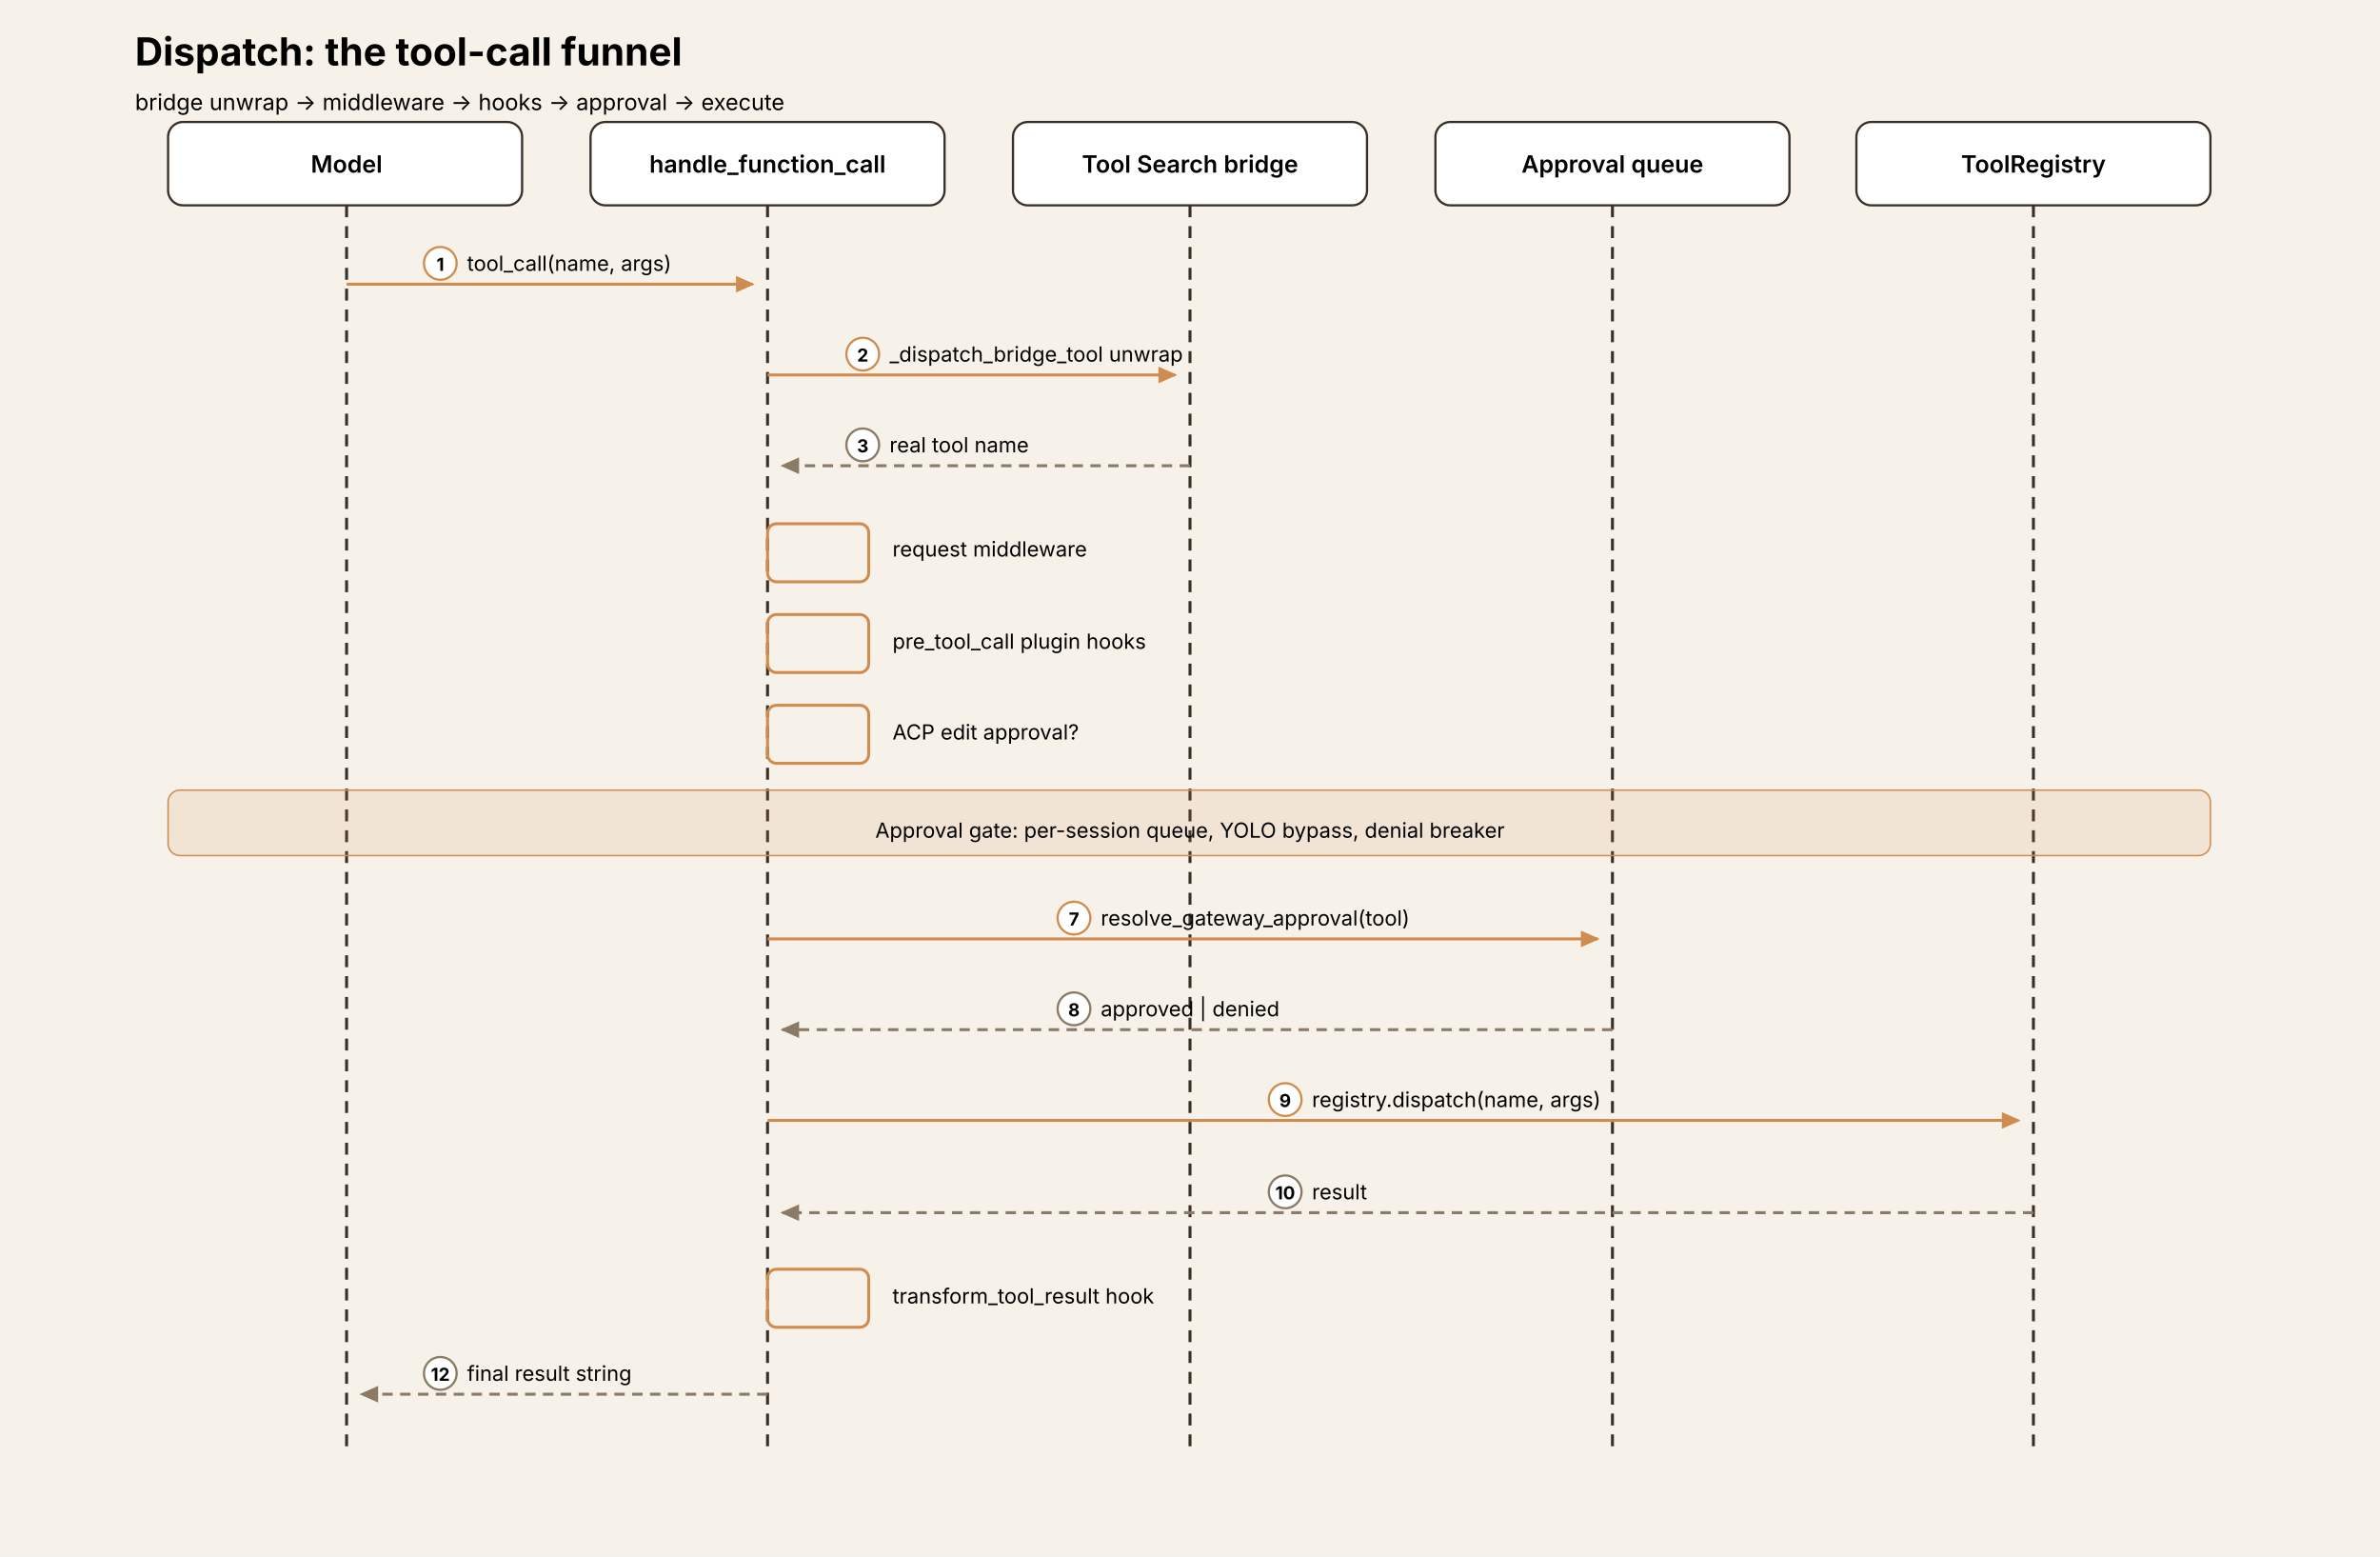
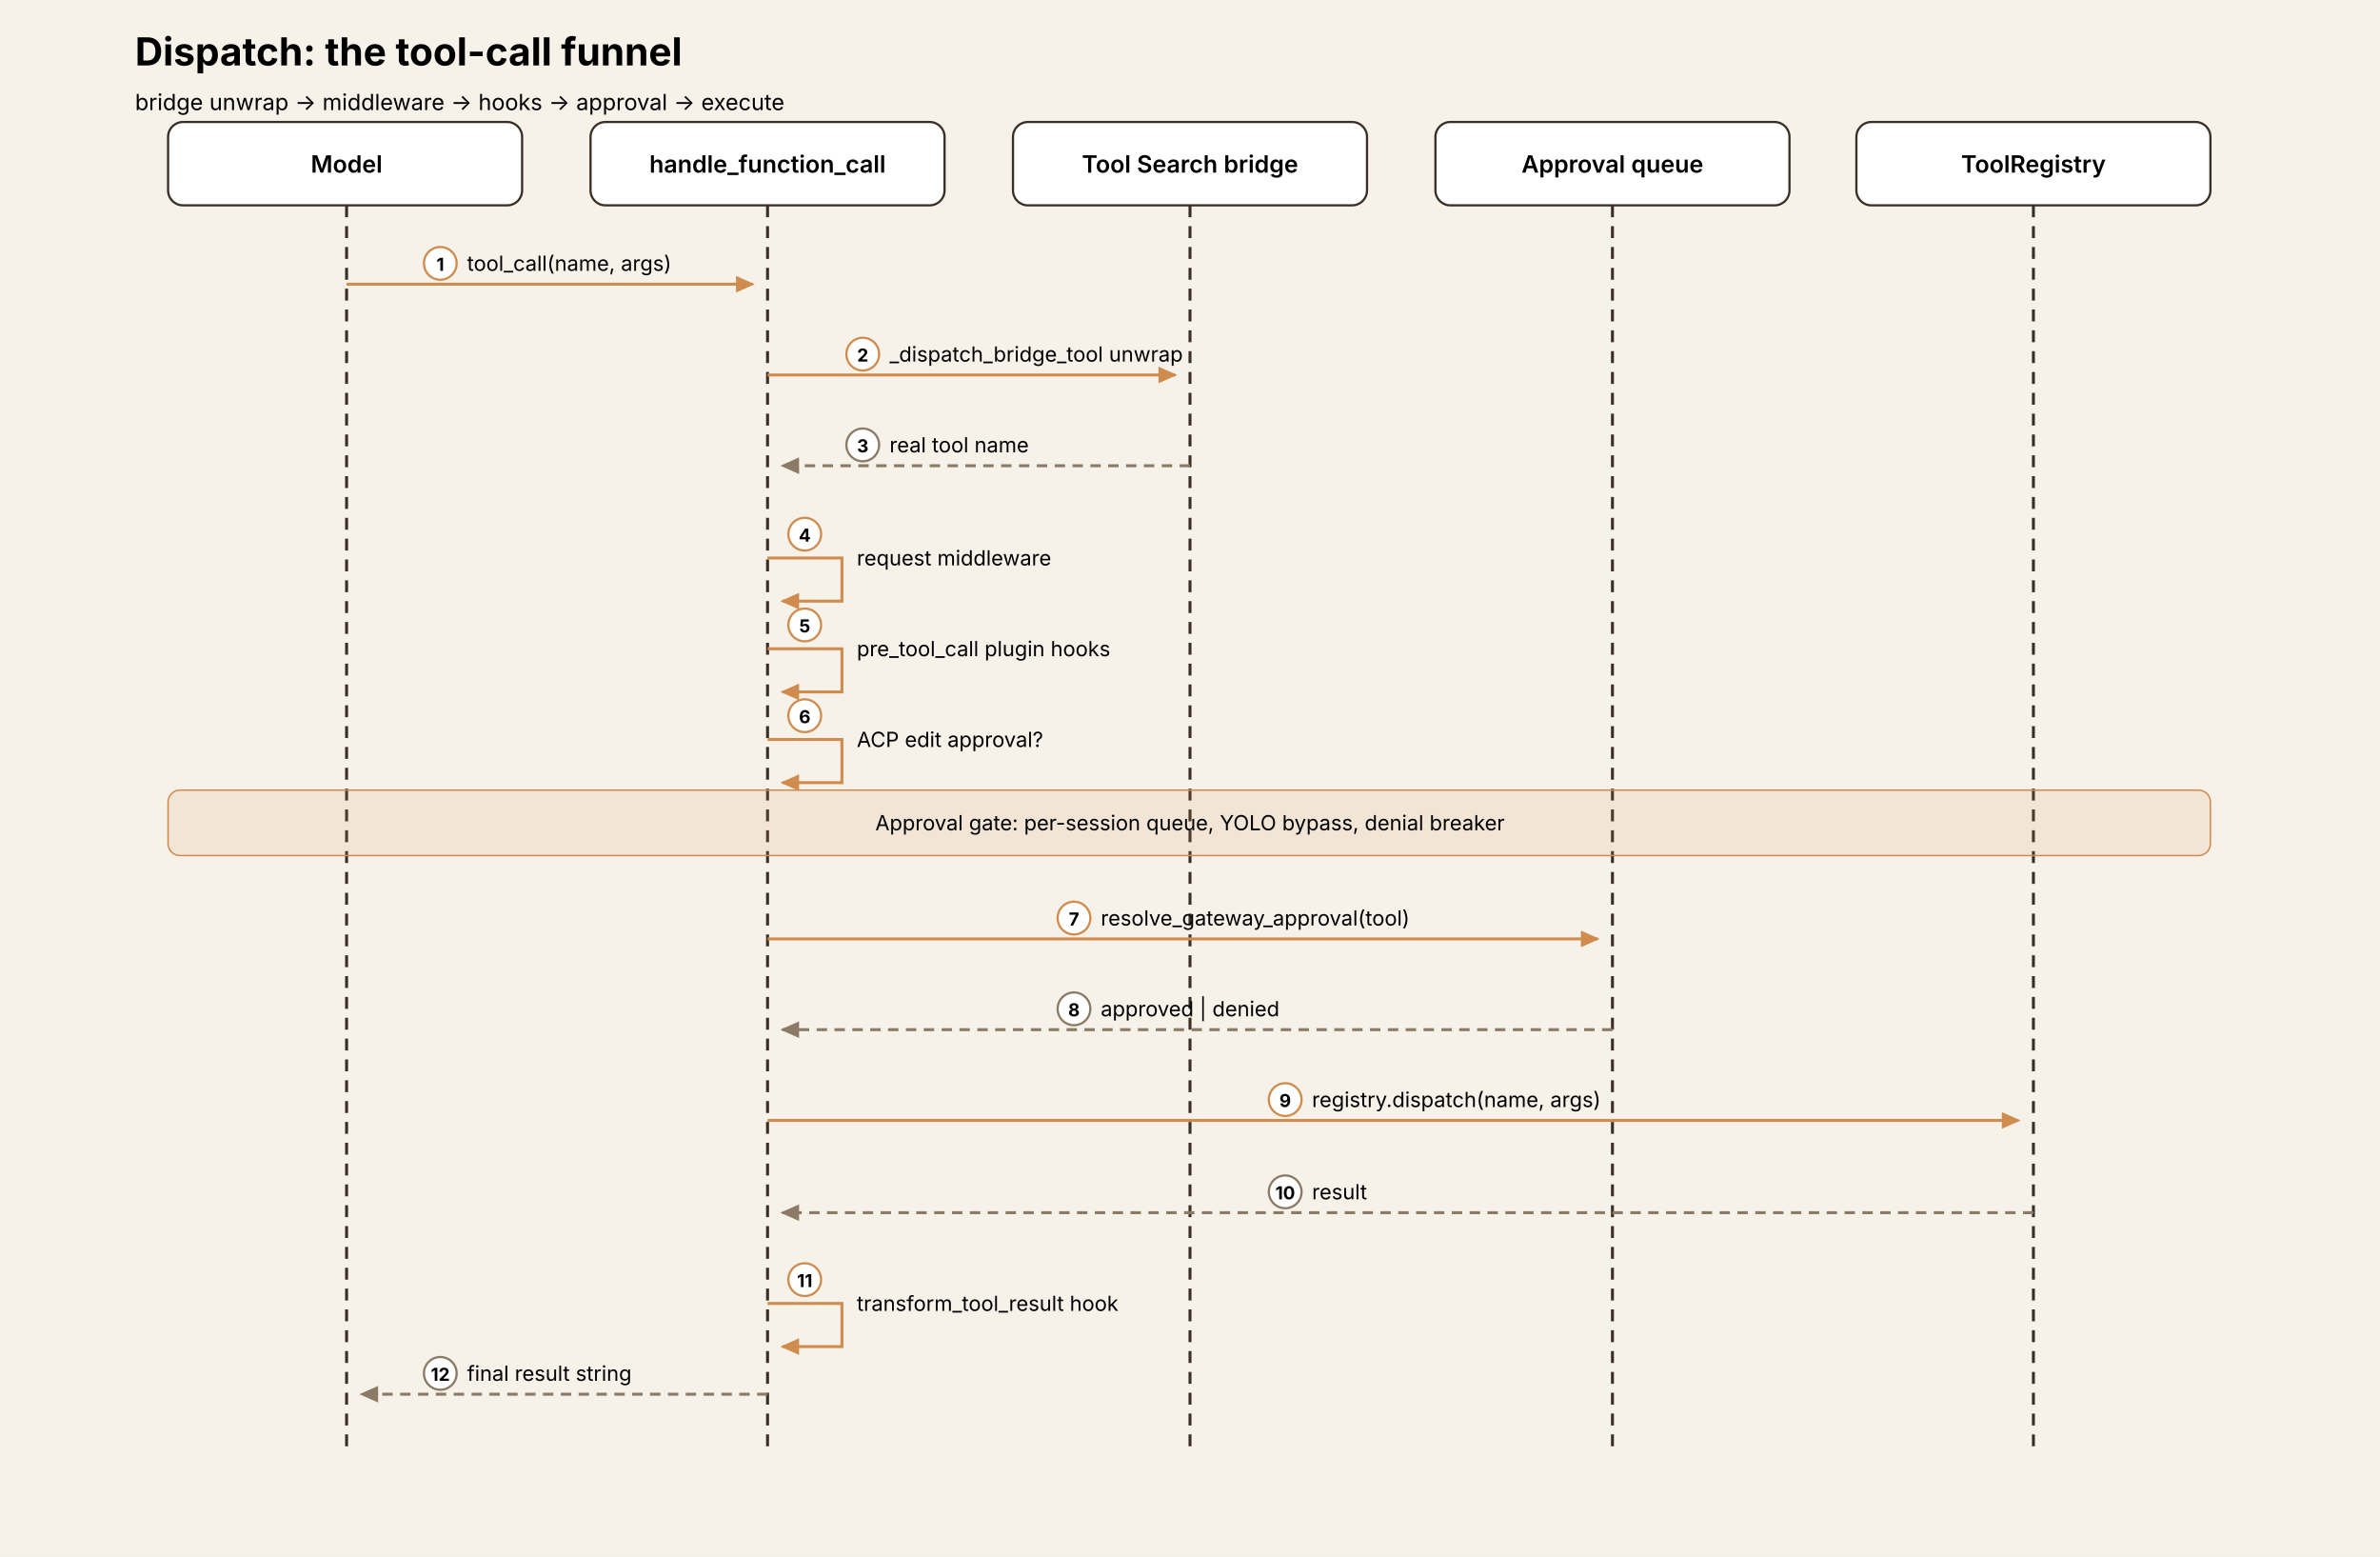
<svg xmlns="http://www.w3.org/2000/svg" viewBox="0 0 1600 1046" width="1600" font-family="system-ui, -apple-system, sans-serif">
  <defs>
    <marker id="arrc" viewBox="0 0 10 10" refX="8" refY="5" markerWidth="7" markerHeight="7" orient="auto-start-reverse">
      <path d="M 0 1 L 9 5 L 0 9 z" fill="#d08c4e" />
    </marker>
    <marker id="arrr" viewBox="0 0 10 10" refX="8" refY="5" markerWidth="7" markerHeight="7" orient="auto-start-reverse">
      <path d="M 0 1 L 9 5 L 0 9 z" fill="#8a7a66" />
    </marker>
  </defs>
  <rect x="0" y="0" width="1600" height="1046" fill="#f7f2e9" />
  <text x="90.78" y="44" font-size="26" font-weight="700" fill="#000000">Dispatch: the tool-call funnel</text>
  <text x="90.78" y="74" font-size="15" fill="#000000">bridge unwrap -&gt; middleware -&gt; hooks -&gt; approval -&gt; execute</text>
  <line x1="233" y1="110" x2="233" y2="978" stroke="#3a2f26" stroke-width="2" stroke-dasharray="8 6" />
  <rect x="113" y="82" width="238" height="56" rx="10" fill="#ffffff" stroke="#3a2f26" stroke-width="1.5" />
  <text x="233" y="116" text-anchor="middle" font-size="16" font-weight="600" fill="#000000">Model</text>
  <line x1="516" y1="110" x2="516" y2="978" stroke="#3a2f26" stroke-width="2" stroke-dasharray="8 6" />
  <rect x="397" y="82" width="238" height="56" rx="10" fill="#ffffff" stroke="#3a2f26" stroke-width="1.5" />
  <text x="516" y="116" text-anchor="middle" font-size="16" font-weight="600" fill="#000000">handle_function_call</text>
  <line x1="800" y1="110" x2="800" y2="978" stroke="#3a2f26" stroke-width="2" stroke-dasharray="8 6" />
  <rect x="681" y="82" width="238" height="56" rx="10" fill="#ffffff" stroke="#3a2f26" stroke-width="1.5" />
  <text x="800" y="116" text-anchor="middle" font-size="16" font-weight="600" fill="#000000">Tool Search bridge</text>
  <line x1="1084" y1="110" x2="1084" y2="978" stroke="#3a2f26" stroke-width="2" stroke-dasharray="8 6" />
  <rect x="965" y="82" width="238" height="56" rx="10" fill="#ffffff" stroke="#3a2f26" stroke-width="1.5" />
  <text x="1084" y="116" text-anchor="middle" font-size="16" font-weight="600" fill="#000000">Approval queue</text>
  <line x1="1367" y1="110" x2="1367" y2="978" stroke="#3a2f26" stroke-width="2" stroke-dasharray="8 6" />
  <rect x="1248" y="82" width="238" height="56" rx="10" fill="#ffffff" stroke="#3a2f26" stroke-width="1.5" />
  <text x="1367" y="116" text-anchor="middle" font-size="16" font-weight="600" fill="#000000">ToolRegistry</text>
  <line x1="233" y1="191" x2="506" y2="191" stroke="#d08c4e" stroke-width="2" marker-end="url(#arrc)" />
  <circle cx="296" cy="177" r="11" fill="#ffffff" stroke="#d08c4e" stroke-width="1.5" />
  <text x="296" y="182" text-anchor="middle" font-size="12" font-weight="700" fill="#000000">1</text>
  <text x="314" y="182" font-size="14" fill="#000000">tool_call(name, args)</text>
  <line x1="516" y1="252" x2="790" y2="252" stroke="#d08c4e" stroke-width="2" marker-end="url(#arrc)" />
  <circle cx="580" cy="238" r="11" fill="#ffffff" stroke="#d08c4e" stroke-width="1.5" />
  <text x="580" y="243" text-anchor="middle" font-size="12" font-weight="700" fill="#000000">2</text>
  <text x="598" y="243" font-size="14" fill="#000000">_dispatch_bridge_tool unwrap</text>
  <line x1="800" y1="313" x2="526" y2="313" stroke="#8a7a66" stroke-width="2" stroke-dasharray="7 5" marker-end="url(#arrr)" />
  <circle cx="580" cy="299" r="11" fill="#ffffff" stroke="#8a7a66" stroke-width="1.5" />
  <text x="580" y="304" text-anchor="middle" font-size="12" font-weight="700" fill="#000000">3</text>
  <text x="598" y="304" font-size="14" fill="#000000">real tool name</text>
-   <rect x="516" y="352" width="68" height="39" rx="6" fill="none" stroke="#d08c4e" stroke-width="2" />
-   <text x="600" y="374" font-size="14" fill="#000000">request middleware</text>
-   <rect x="516" y="413" width="68" height="39" rx="6" fill="none" stroke="#d08c4e" stroke-width="2" />
-   <text x="600" y="436" font-size="14" fill="#000000">pre_tool_call plugin hooks</text>
-   <rect x="516" y="474" width="68" height="39" rx="6" fill="none" stroke="#d08c4e" stroke-width="2" />
-   <text x="600" y="497" font-size="14" fill="#000000">ACP edit approval?</text>
-   <rect x="113" y="531" width="1373" height="44" rx="8" fill="#d08c4e22" stroke="#d08c4e" stroke-width="1" />
-   <text x="800" y="563" text-anchor="middle" font-size="14" fill="#000000">Approval gate: per-session queue, YOLO bypass, denial breaker</text>
+   <path d="M 516 375 h 50 v 29 H 526" fill="none" stroke="#d08c4e" stroke-width="2" marker-end="url(#arrc)" />
+   <circle cx="541" cy="359" r="11" fill="#ffffff" stroke="#d08c4e" stroke-width="1.5" />
+   <text x="541" y="364" text-anchor="middle" font-size="12" font-weight="700" fill="#000000">4</text>
+   <text x="576" y="380" font-size="14" fill="#000000">request middleware</text>
+   <path d="M 516 436 h 50 v 29 H 526" fill="none" stroke="#d08c4e" stroke-width="2" marker-end="url(#arrc)" />
+   <circle cx="541" cy="420" r="11" fill="#ffffff" stroke="#d08c4e" stroke-width="1.5" />
+   <text x="541" y="425" text-anchor="middle" font-size="12" font-weight="700" fill="#000000">5</text>
+   <text x="576" y="441" font-size="14" fill="#000000">pre_tool_call plugin hooks</text>
+   <path d="M 516 497 h 50 v 29 H 526" fill="none" stroke="#d08c4e" stroke-width="2" marker-end="url(#arrc)" />
+   <circle cx="541" cy="481" r="11" fill="#ffffff" stroke="#d08c4e" stroke-width="1.5" />
+   <text x="541" y="486" text-anchor="middle" font-size="12" font-weight="700" fill="#000000">6</text>
+   <text x="576" y="502" font-size="14" fill="#000000">ACP edit approval?</text>
+   <rect x="113" y="531" width="1373" height="44" rx="8" fill="#d08c4e" fill-opacity="0.13" stroke="#d08c4e" stroke-width="1" />
+   <text x="800" y="558" text-anchor="middle" font-size="14" fill="#000000">Approval gate: per-session queue, YOLO bypass, denial breaker</text>
  <line x1="516" y1="631" x2="1074" y2="631" stroke="#d08c4e" stroke-width="2" marker-end="url(#arrc)" />
  <circle cx="722" cy="617" r="11" fill="#ffffff" stroke="#d08c4e" stroke-width="1.5" />
  <text x="722" y="622" text-anchor="middle" font-size="12" font-weight="700" fill="#000000">7</text>
  <text x="740" y="622" font-size="14" fill="#000000">resolve_gateway_approval(tool)</text>
  <line x1="1084" y1="692" x2="526" y2="692" stroke="#8a7a66" stroke-width="2" stroke-dasharray="7 5" marker-end="url(#arrr)" />
  <circle cx="722" cy="678" r="11" fill="#ffffff" stroke="#8a7a66" stroke-width="1.5" />
  <text x="722" y="683" text-anchor="middle" font-size="12" font-weight="700" fill="#000000">8</text>
  <text x="740" y="683" font-size="14" fill="#000000">approved | denied</text>
  <line x1="516" y1="753" x2="1357" y2="753" stroke="#d08c4e" stroke-width="2" marker-end="url(#arrc)" />
  <circle cx="864" cy="739" r="11" fill="#ffffff" stroke="#d08c4e" stroke-width="1.5" />
  <text x="864" y="744" text-anchor="middle" font-size="12" font-weight="700" fill="#000000">9</text>
  <text x="882" y="744" font-size="14" fill="#000000">registry.dispatch(name, args)</text>
  <line x1="1367" y1="815" x2="526" y2="815" stroke="#8a7a66" stroke-width="2" stroke-dasharray="7 5" marker-end="url(#arrr)" />
  <circle cx="864" cy="801" r="11" fill="#ffffff" stroke="#8a7a66" stroke-width="1.5" />
  <text x="864" y="806" text-anchor="middle" font-size="12" font-weight="700" fill="#000000">10</text>
  <text x="882" y="806" font-size="14" fill="#000000">result</text>
-   <rect x="516" y="853" width="68" height="39" rx="6" fill="none" stroke="#d08c4e" stroke-width="2" />
-   <text x="600" y="876" font-size="14" fill="#000000">transform_tool_result hook</text>
+   <path d="M 516 876 h 50 v 29 H 526" fill="none" stroke="#d08c4e" stroke-width="2" marker-end="url(#arrc)" />
+   <circle cx="541" cy="860" r="11" fill="#ffffff" stroke="#d08c4e" stroke-width="1.5" />
+   <text x="541" y="865" text-anchor="middle" font-size="12" font-weight="700" fill="#000000">11</text>
+   <text x="576" y="881" font-size="14" fill="#000000">transform_tool_result hook</text>
  <line x1="516" y1="937" x2="243" y2="937" stroke="#8a7a66" stroke-width="2" stroke-dasharray="7 5" marker-end="url(#arrr)" />
  <circle cx="296" cy="923" r="11" fill="#ffffff" stroke="#8a7a66" stroke-width="1.5" />
  <text x="296" y="928" text-anchor="middle" font-size="12" font-weight="700" fill="#000000">12</text>
  <text x="314" y="928" font-size="14" fill="#000000">final result string</text>
</svg>
